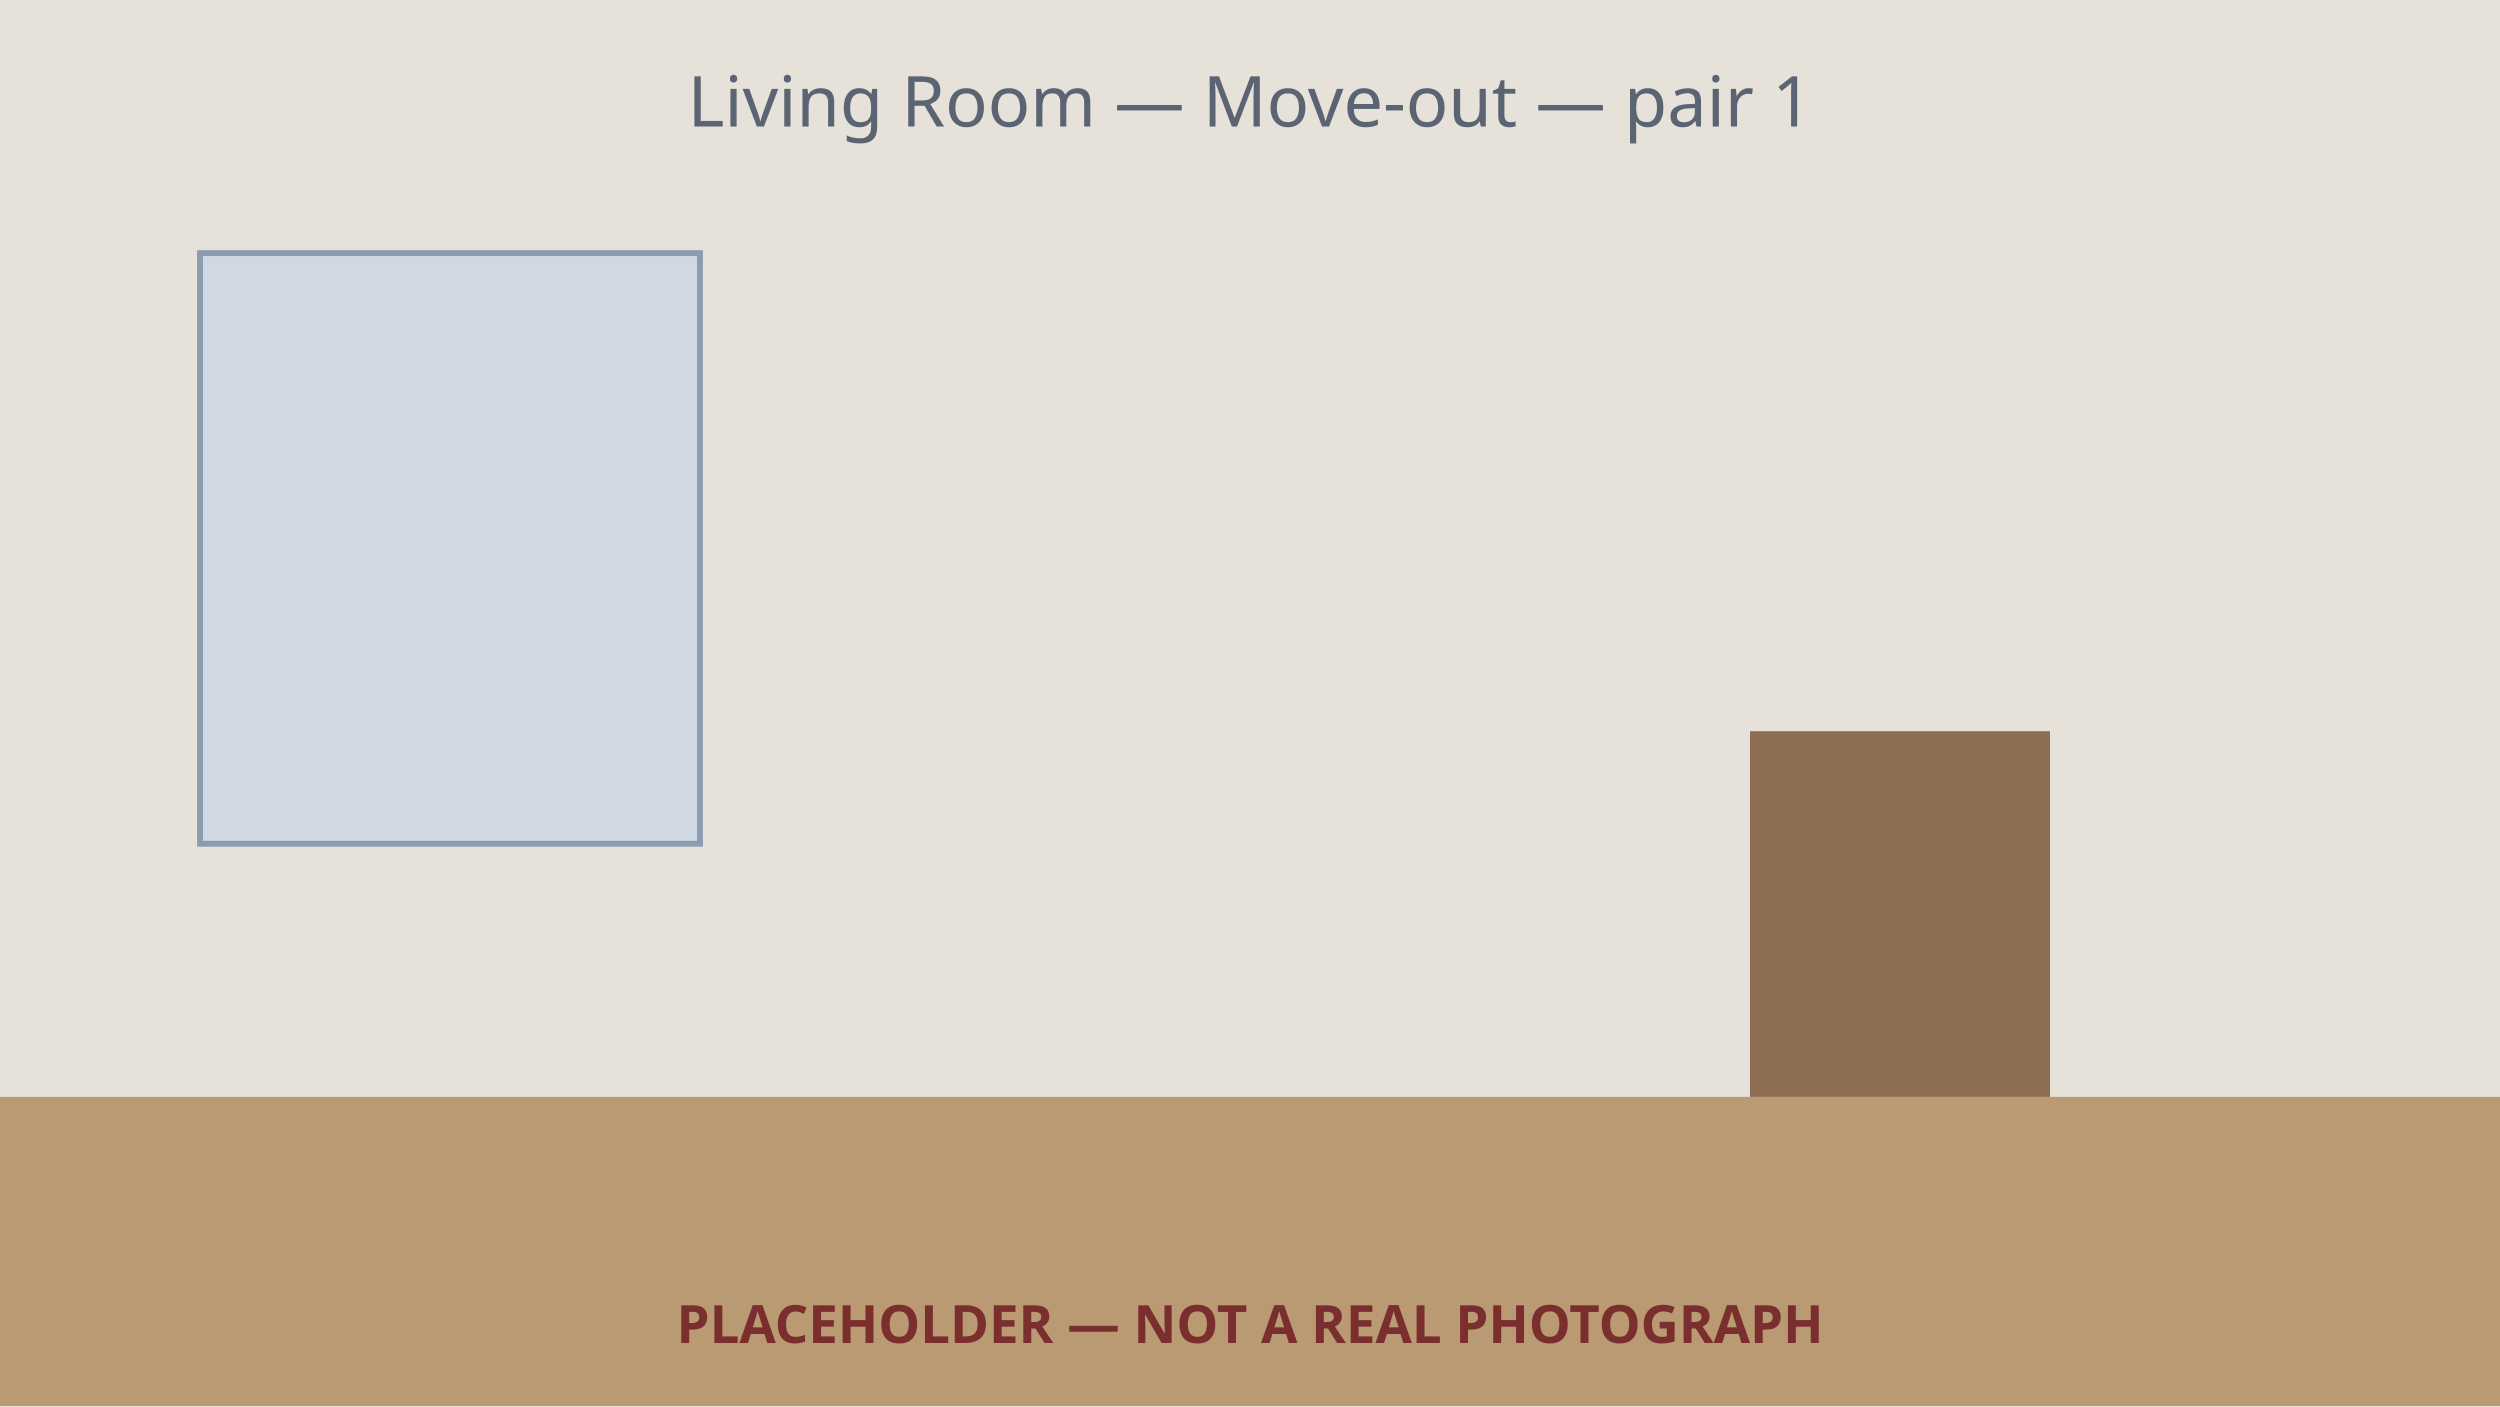
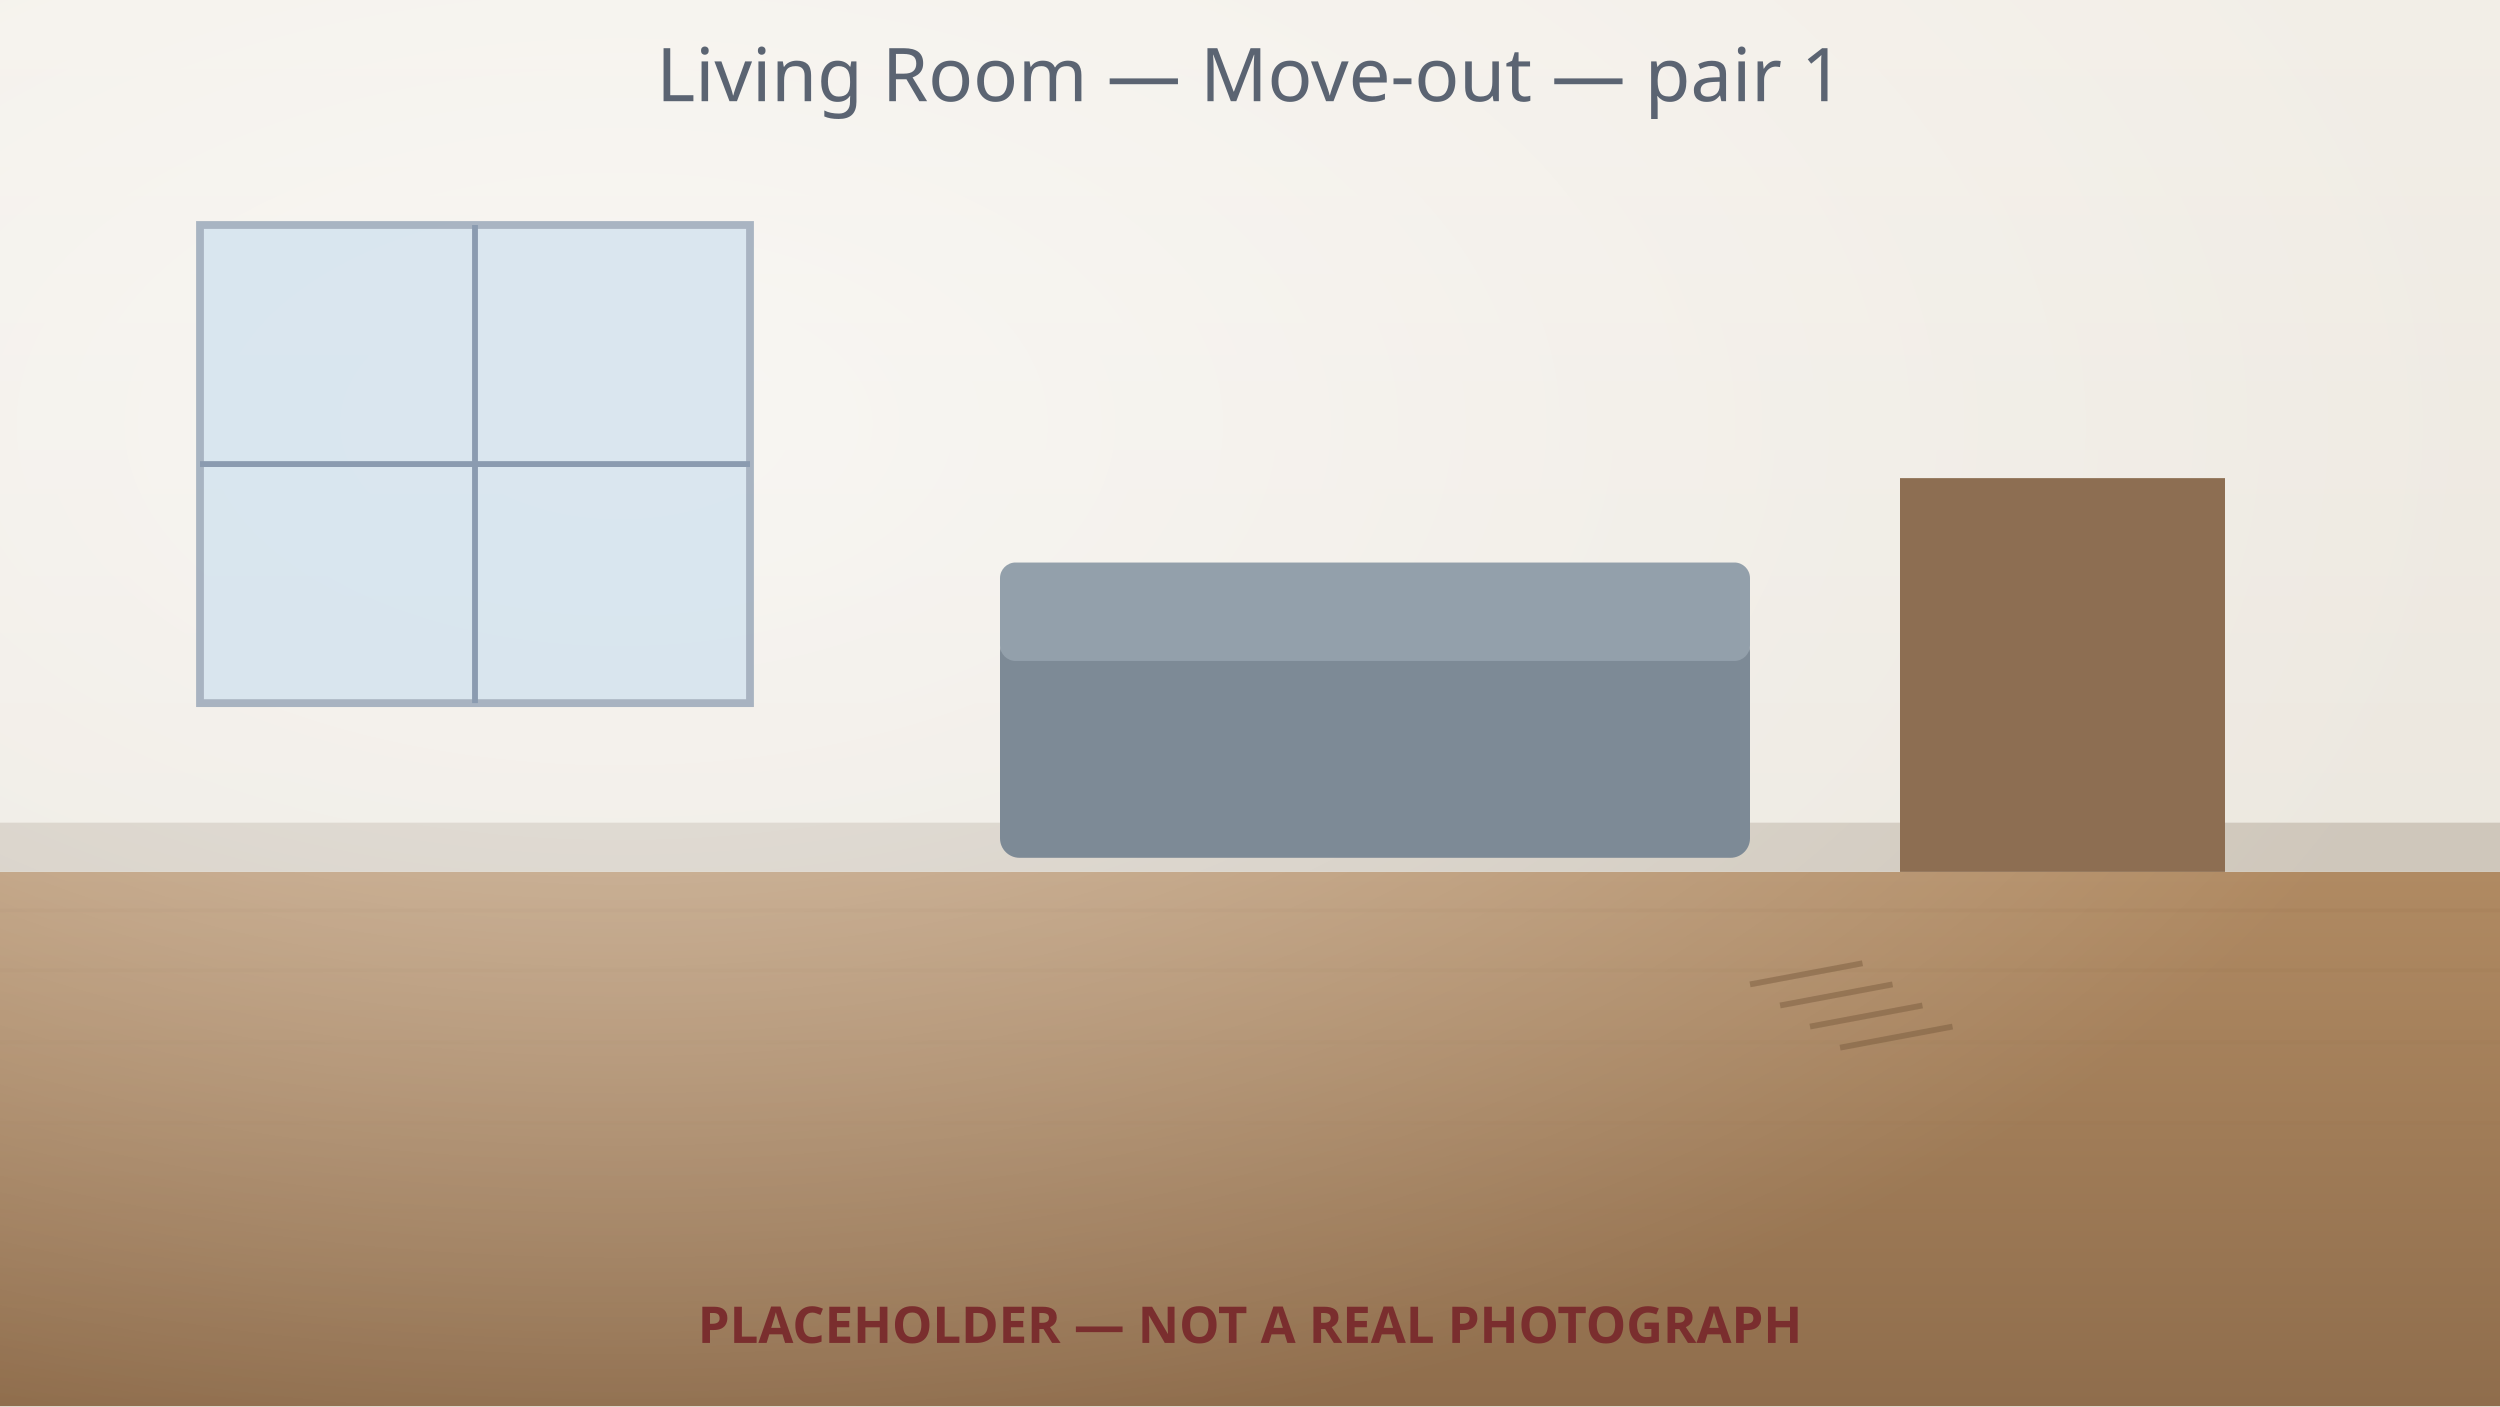
<svg xmlns="http://www.w3.org/2000/svg" width="1280" height="720" viewBox="0 0 1280 720" role="img">
-   <rect width="1280" height="720" fill="#e7e2d9" />
-   <rect y="561.6" width="1280" height="158.4" fill="#b99a72" />
-   <rect x="102.4" y="129.6" width="256" height="302.4" fill="#cfd8e3" stroke="#8b9bb0" stroke-width="3" />
-   <rect x="896" y="374.4" width="153.6" height="187.2" fill="#8d6e52" />
-   <text x="640" y="64.8" font-family="system-ui, sans-serif" font-size="36" fill="#5b6472" text-anchor="middle">Living Room — Move-out — pair 1</text>
-   <text x="640" y="687.6" font-family="system-ui, sans-serif" font-size="27" fill="#7a2e2e" text-anchor="middle" font-weight="600">PLACEHOLDER — NOT A REAL PHOTOGRAPH</text>
+   <defs>
+     <linearGradient id="wallg" x1="0" y1="0" x2="0" y2="1">
+       <stop offset="0" stop-color="#f2eee7" />
+       <stop offset="1" stop-color="#e8e3da" />
+     </linearGradient>
+     <linearGradient id="floorg" x1="0" y1="0" x2="0" y2="1">
+       <stop offset="0" stop-color="#b08a62" />
+       <stop offset="1" stop-color="#8f6d4c" />
+     </linearGradient>
+     <radialGradient id="daylight" cx="0.25" cy="0.3" r="0.75">
+       <stop offset="0" stop-color="#ffffff" stop-opacity="0.55" />
+       <stop offset="1" stop-color="#ffffff" stop-opacity="0" />
+     </radialGradient>
+     <radialGradient id="stain" cx="0.5" cy="0.5" r="0.5">
+       <stop offset="0" stop-color="#5a3a22" stop-opacity="0.85" />
+       <stop offset="0.6" stop-color="#6b4a2f" stop-opacity="0.55" />
+       <stop offset="1" stop-color="#6b4a2f" stop-opacity="0" />
+     </radialGradient>
+   </defs>
+   <rect width="1280" height="720" fill="url(#wallg)" />
+   <path d="M0 446.4 L1280.0 446.4 L1280.0 720 L0 720 Z" fill="url(#floorg)" />
+   <line x1="0" y1="466.2" x2="1280" y2="466.2" stroke="#9a765230" stroke-width="2" />
+   <line x1="0" y1="496.8" x2="1280" y2="496.8" stroke="#9a765230" stroke-width="2" />
+   <line x1="0" y1="533.6" x2="1280" y2="533.6" stroke="#9a765230" stroke-width="2" />
+   <line x1="0" y1="574.9" x2="1280" y2="574.9" stroke="#9a765230" stroke-width="2" />
+   <line x1="0" y1="620.1" x2="1280" y2="620.1" stroke="#9a765230" stroke-width="2" />
+   <line x1="0" y1="668.6" x2="1280" y2="668.6" stroke="#9a765230" stroke-width="2" />
+   <rect x="0" y="421.2" width="1280" height="25.2" fill="#cfc7bb" />
+   <rect width="1280" height="720" fill="url(#daylight)" />
+   <rect x="102.4" y="115.2" width="281.6" height="244.8" fill="#cfe0ee" stroke="#8b9bb0" stroke-width="4" opacity="0.72" />
+   <line x1="243.2" y1="115.2" x2="243.2" y2="360.0" stroke="#8b9bb0" stroke-width="3" />
+   <line x1="102.4" y1="237.6" x2="384.0" y2="237.6" stroke="#8b9bb0" stroke-width="3" />
+   <rect x="512.0" y="324.0" width="384.0" height="115.2" rx="10" fill="#7d8a96" />
+   <rect x="512.0" y="288.0" width="384.0" height="50.4" rx="8" fill="#93a0ab" />
+   <rect x="972.8" y="244.8" width="166.4" height="201.6" fill="#8d6e52" />
+   <line x1="896.0" y1="504.0" x2="953.6" y2="493.2" stroke="#7a5c3e" stroke-width="3" opacity="0.5" />
+   <line x1="911.4" y1="514.8" x2="969.0" y2="504.0" stroke="#7a5c3e" stroke-width="3" opacity="0.5" />
+   <line x1="926.7" y1="525.6" x2="984.3" y2="514.8" stroke="#7a5c3e" stroke-width="3" opacity="0.5" />
+   <line x1="942.1" y1="536.4" x2="999.7" y2="525.6" stroke="#7a5c3e" stroke-width="3" opacity="0.5" />
+   <text x="640" y="51.8" font-family="system-ui, sans-serif" font-size="38" fill="#5b6472" text-anchor="middle">Living Room — Move-out — pair 1</text>
+   <text x="640" y="687.6" font-family="system-ui, sans-serif" font-size="26" fill="#7a2e2e" text-anchor="middle" font-weight="600">PLACEHOLDER — NOT A REAL PHOTOGRAPH</text>
</svg>
